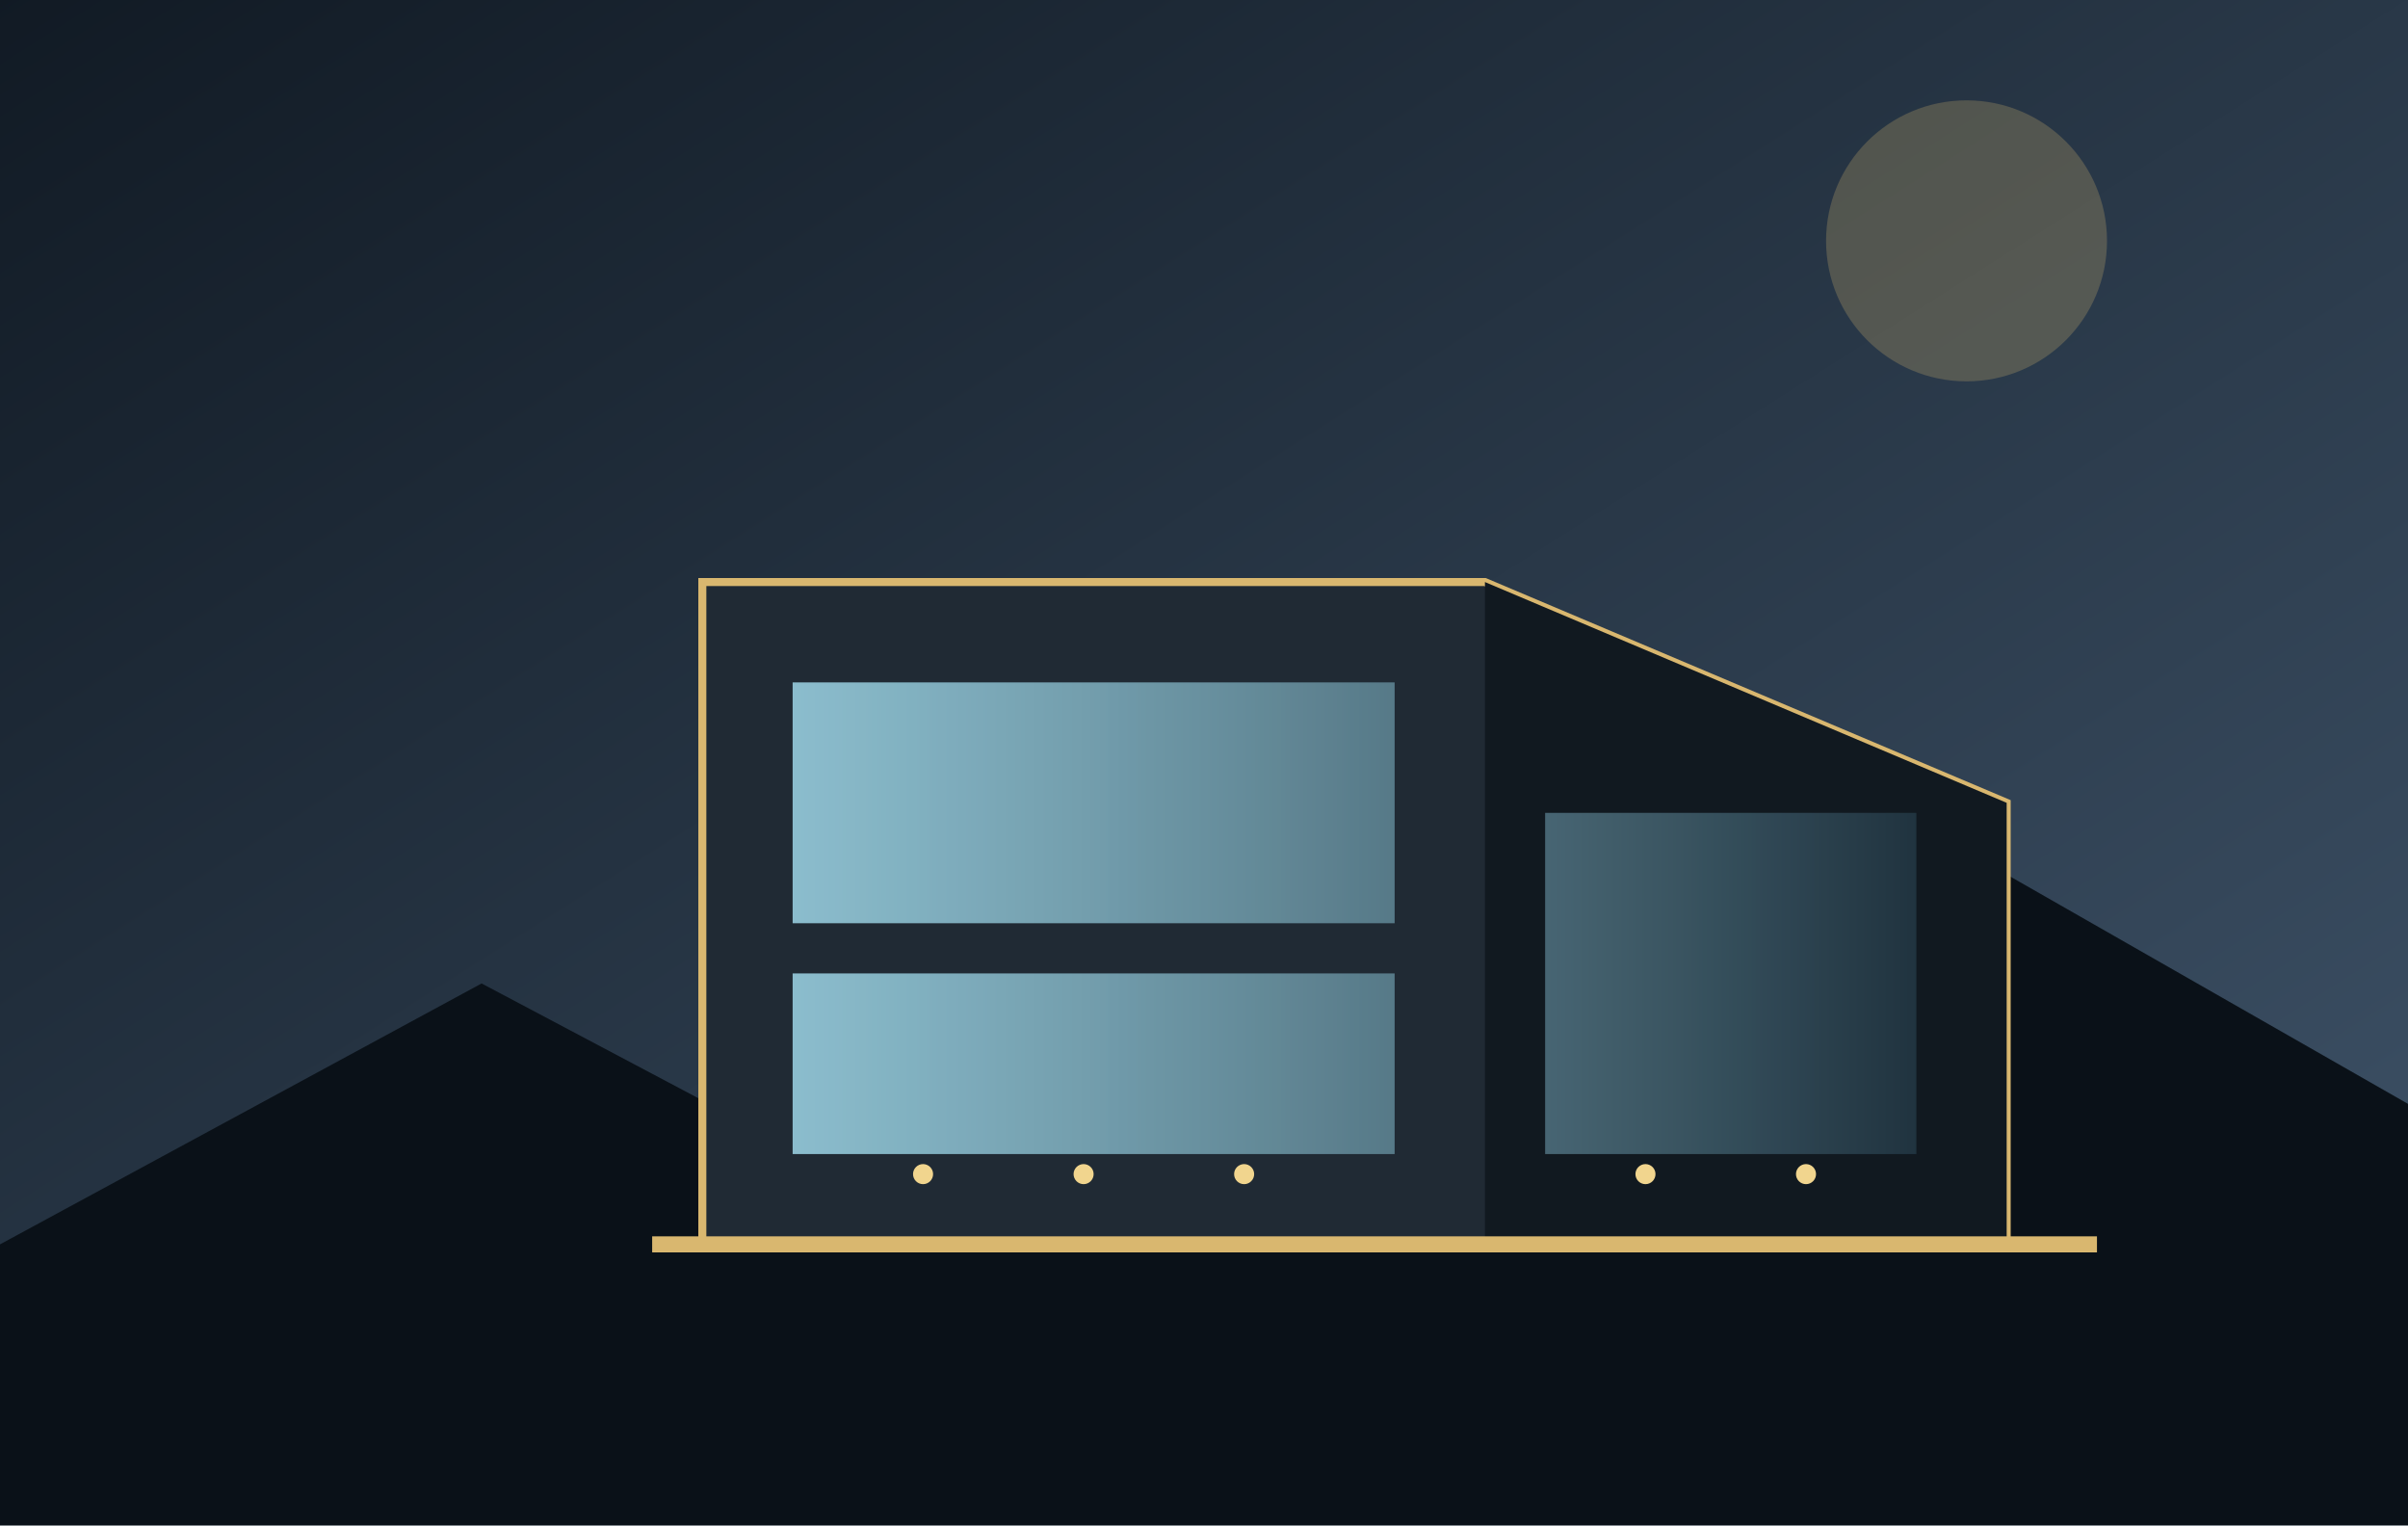
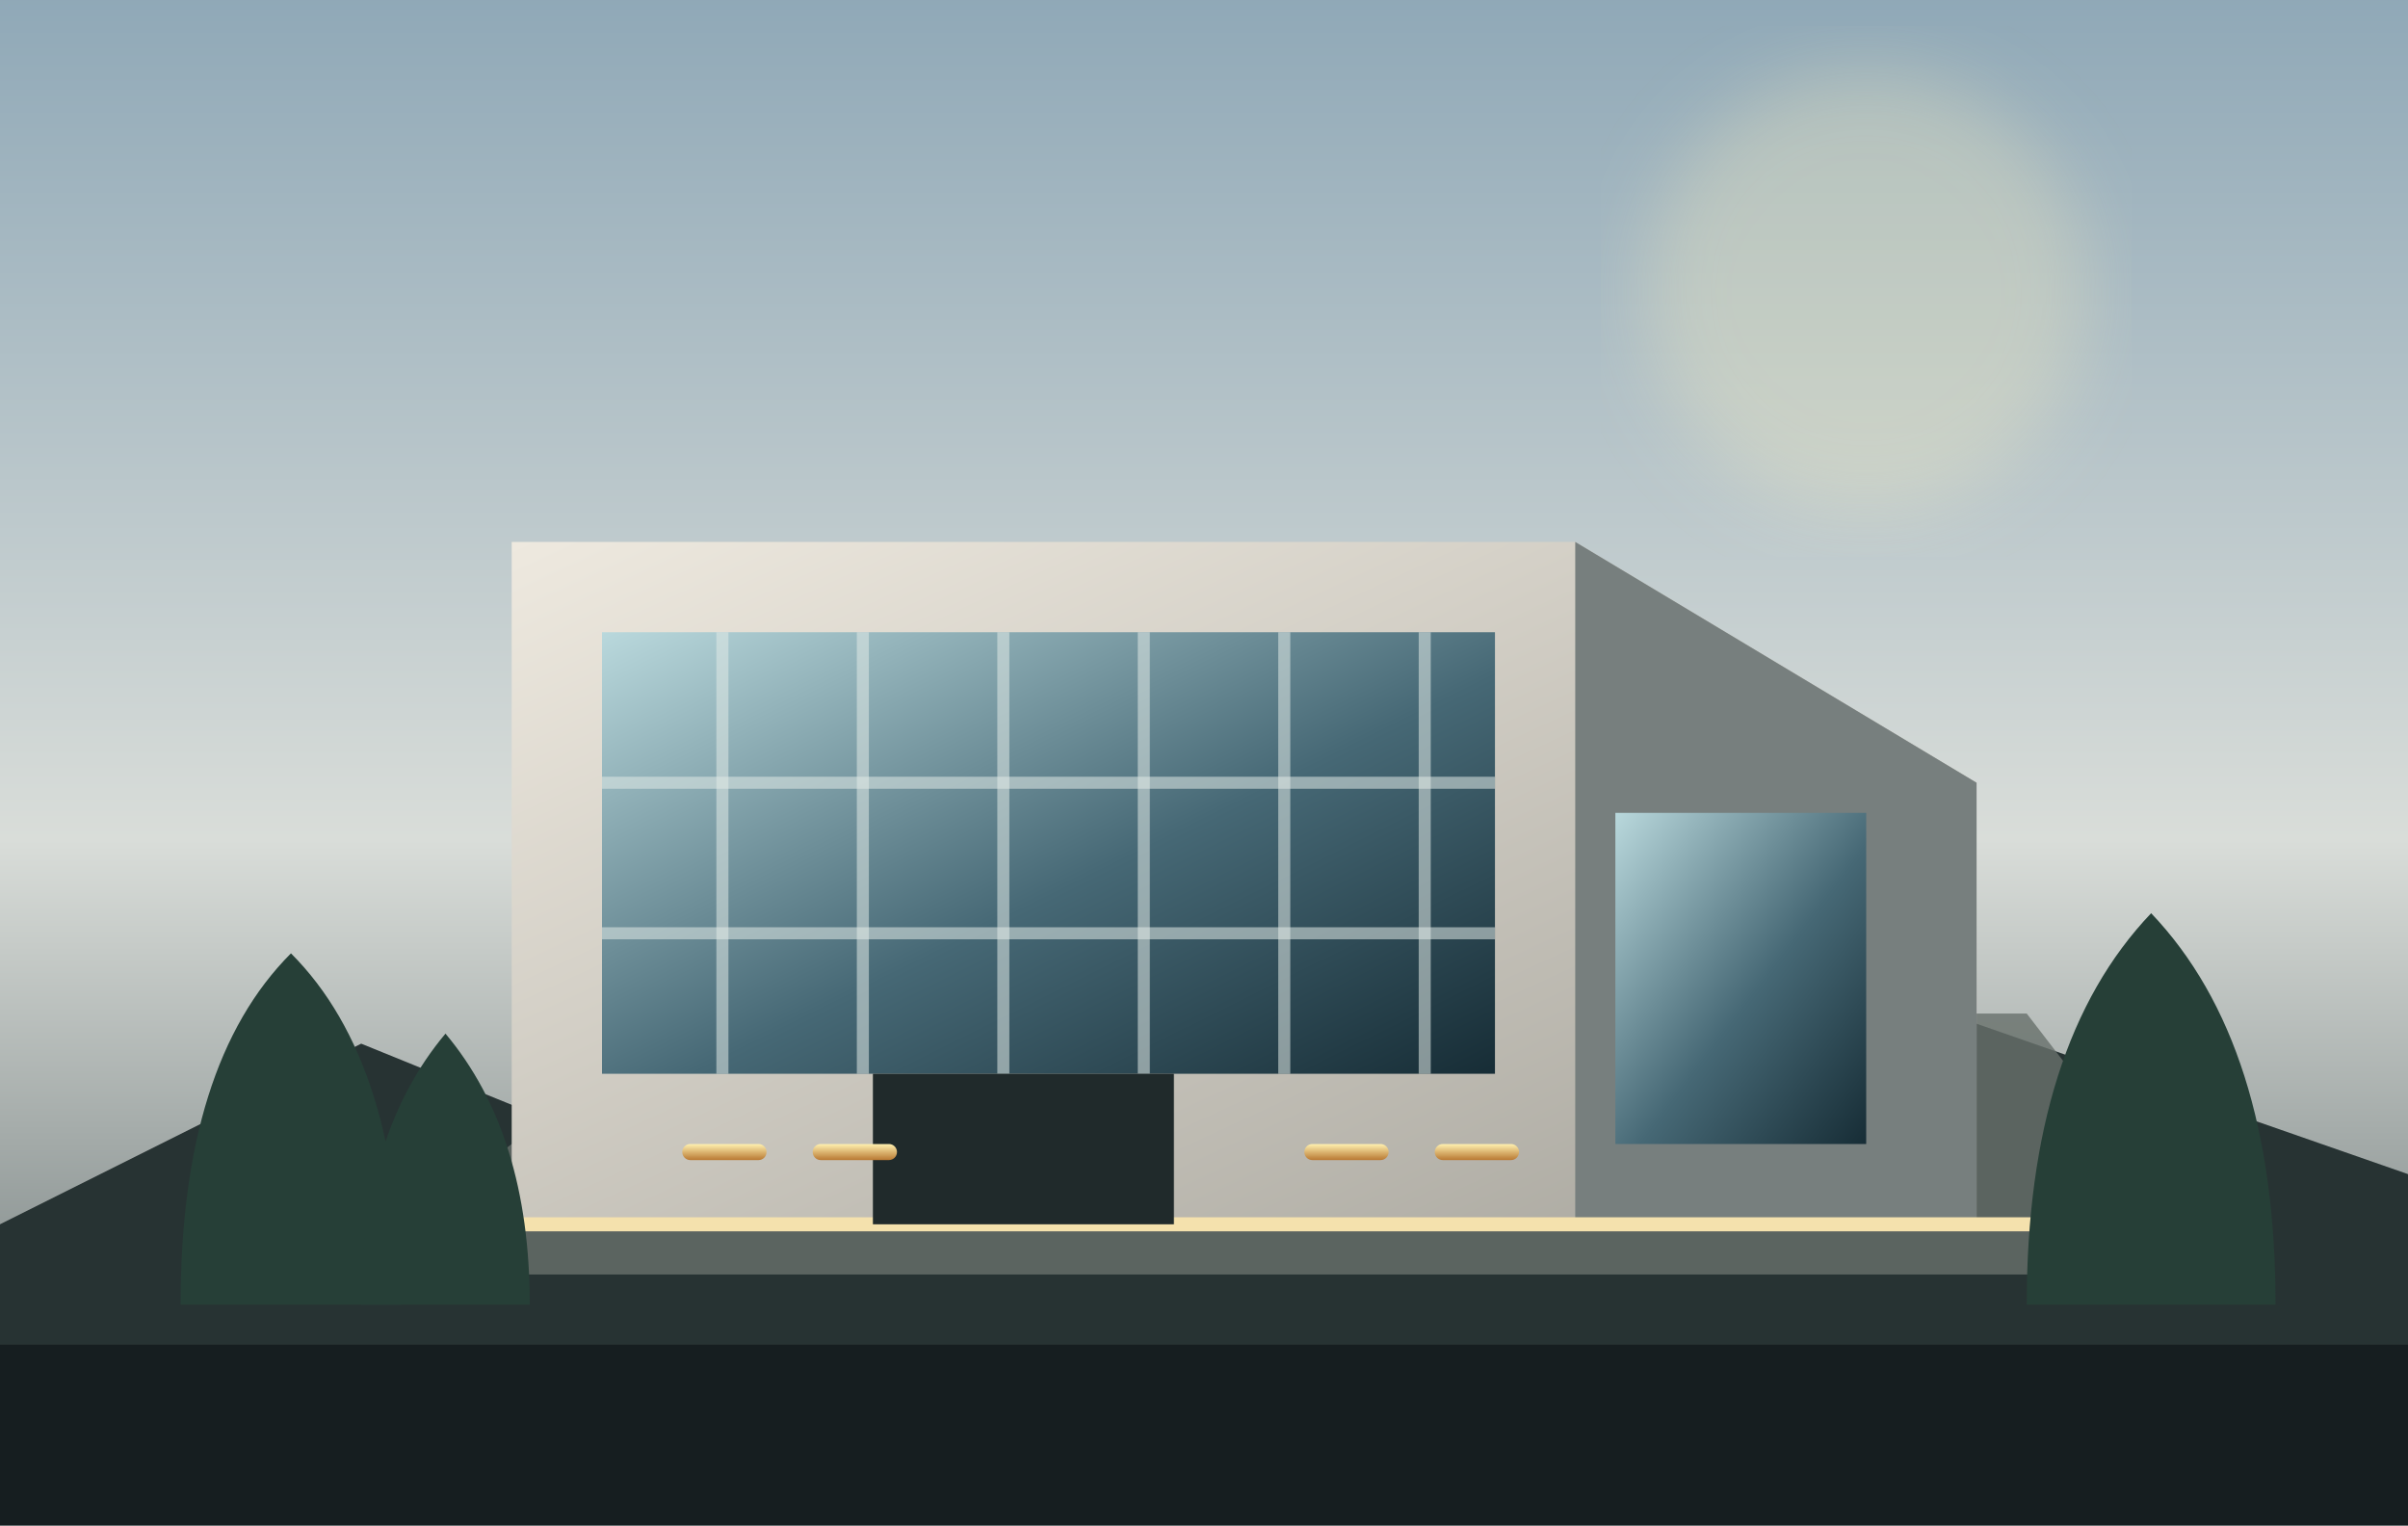
<svg xmlns="http://www.w3.org/2000/svg" viewBox="0 0 1200 760">
  <defs>
-     <linearGradient id="s" x1="0" y1="0" x2="1" y2="1">
-       <stop stop-color="#111a24" />
-       <stop offset="1" stop-color="#40556b" />
+     <linearGradient id="sky" x2="0" y2="1">
+       <stop stop-color="#8fa8b7" />
+       <stop offset=".55" stop-color="#d9ddd9" />
+       <stop offset="1" stop-color="#5d6869" />
    </linearGradient>
-     <linearGradient id="g">
-       <stop stop-color="#9ed7e8" stop-opacity=".85" />
-       <stop offset="1" stop-color="#20333f" />
+     <linearGradient id="wall" x2="1" y2="1">
+       <stop stop-color="#eee9df" />
+       <stop offset="1" stop-color="#a6a49c" />
    </linearGradient>
+     <linearGradient id="glass" x2="1" y2="1">
+       <stop stop-color="#b9d8dc" />
+       <stop offset=".55" stop-color="#466875" />
+       <stop offset="1" stop-color="#172d36" />
+     </linearGradient>
+     <linearGradient id="light" x2="0" y2="1">
+       <stop stop-color="#fff1b0" />
+       <stop offset="1" stop-color="#b97932" />
+     </linearGradient>
+     <filter id="soft">
+       <feGaussianBlur stdDeviation="18" />
+     </filter>
  </defs>
-   <rect width="1200" height="760" fill="url(#s)" />
-   <circle cx="980" cy="120" r="70" fill="#d9b76f" opacity=".25" />
-   <path d="M0 620l240-130 170 90 190-140 180 120 210-130 210 120v210H0z" fill="#0a1118" />
-   <path d="M350 620V290h390l260 110v220z" fill="#202a34" stroke="#d9b76f" stroke-width="4" />
-   <path d="M740 290l260 110v220H740z" fill="#111920" />
-   <path d="M395 340h300v120H395zM395 485h300v90H395zM770 405h185v170H770z" fill="url(#g)" />
-   <path d="M325 620h720" stroke="#d9b76f" stroke-width="8" />
-   <g fill="#f1d58e">
-     <circle cx="460" cy="585" r="5" />
-     <circle cx="540" cy="585" r="5" />
-     <circle cx="620" cy="585" r="5" />
-     <circle cx="820" cy="585" r="5" />
-     <circle cx="900" cy="585" r="5" />
+   <rect width="1200" height="760" fill="url(#sky)" />
+   <circle cx="930" cy="145" r="110" fill="#fff3c2" opacity=".28" filter="url(#soft)" />
+   <path d="M0 610 180 520 340 585 510 485 690 570 870 470 1200 585V760H0Z" fill="#273333" />
+   <path d="M170 635 340 505 1010 505 1110 635Z" fill="#68706c" opacity=".8" />
+   <path d="M255 610V270H785L985 390V610Z" fill="url(#wall)" />
+   <path d="M785 270 985 390V610H785Z" fill="#777f7e" />
+   <path d="M300 315H745V535H300Z" fill="url(#glass)" />
+   <path d="M805 405H930V570H805Z" fill="url(#glass)" />
+   <g stroke="#dfe8e5" stroke-opacity=".55" stroke-width="6">
+     <path d="M360 315V535M430 315V535M500 315V535M570 315V535M640 315V535M710 315V535" />
+     <path d="M300 390H745M300 465H745" />
  </g>
+   <path d="M240 610H1035" stroke="#f4e1ad" stroke-width="7" />
+   <path d="M435 535H585V610H435Z" fill="#202a2b" />
+   <g fill="url(#light)">
+     <rect x="340" y="570" width="42" height="8" rx="4" />
+     <rect x="405" y="570" width="42" height="8" rx="4" />
+     <rect x="650" y="570" width="42" height="8" rx="4" />
+     <rect x="715" y="570" width="42" height="8" rx="4" />
+   </g>
+   <g fill="#263f37">
+     <path d="M90 650q0-120 55-175 55 55 55 175Z" />
+     <path d="M1010 650q0-130 62-195 62 65 62 195Z" />
+     <path d="M180 650q0-85 42-135 42 50 42 135Z" />
+   </g>
+   <path d="M0 670H1200V760H0Z" fill="#161e20" />
</svg>
